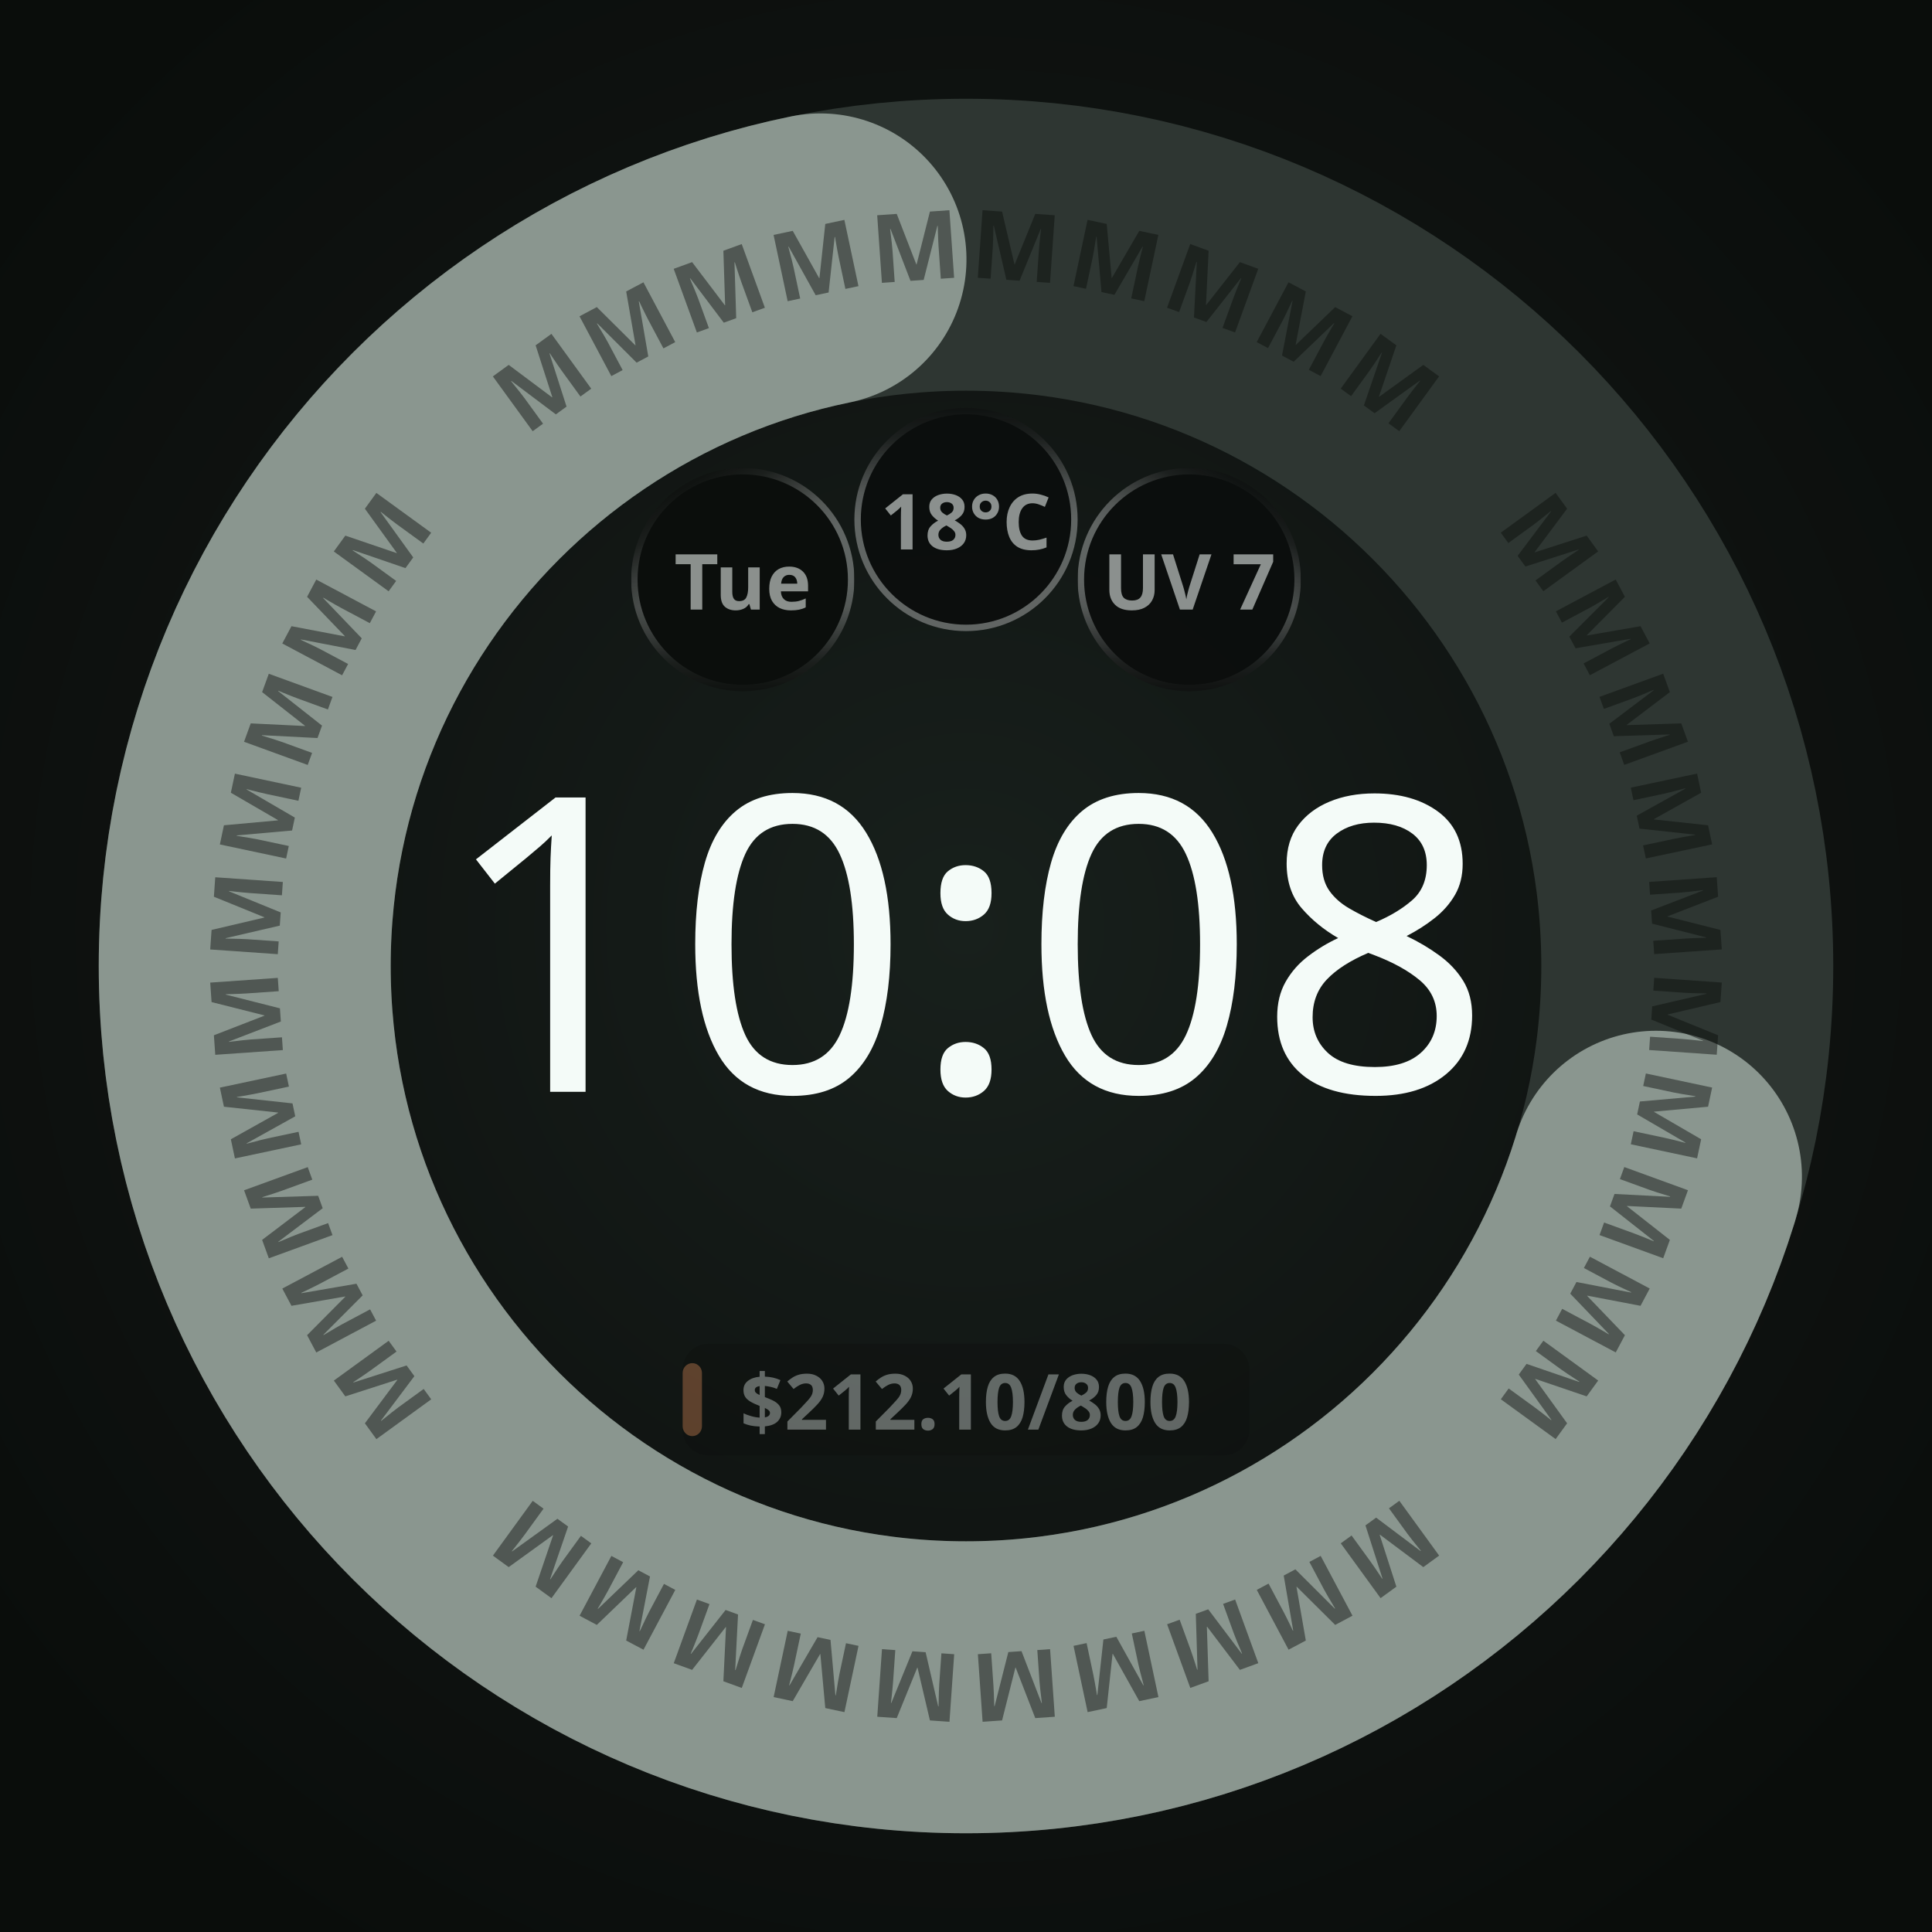
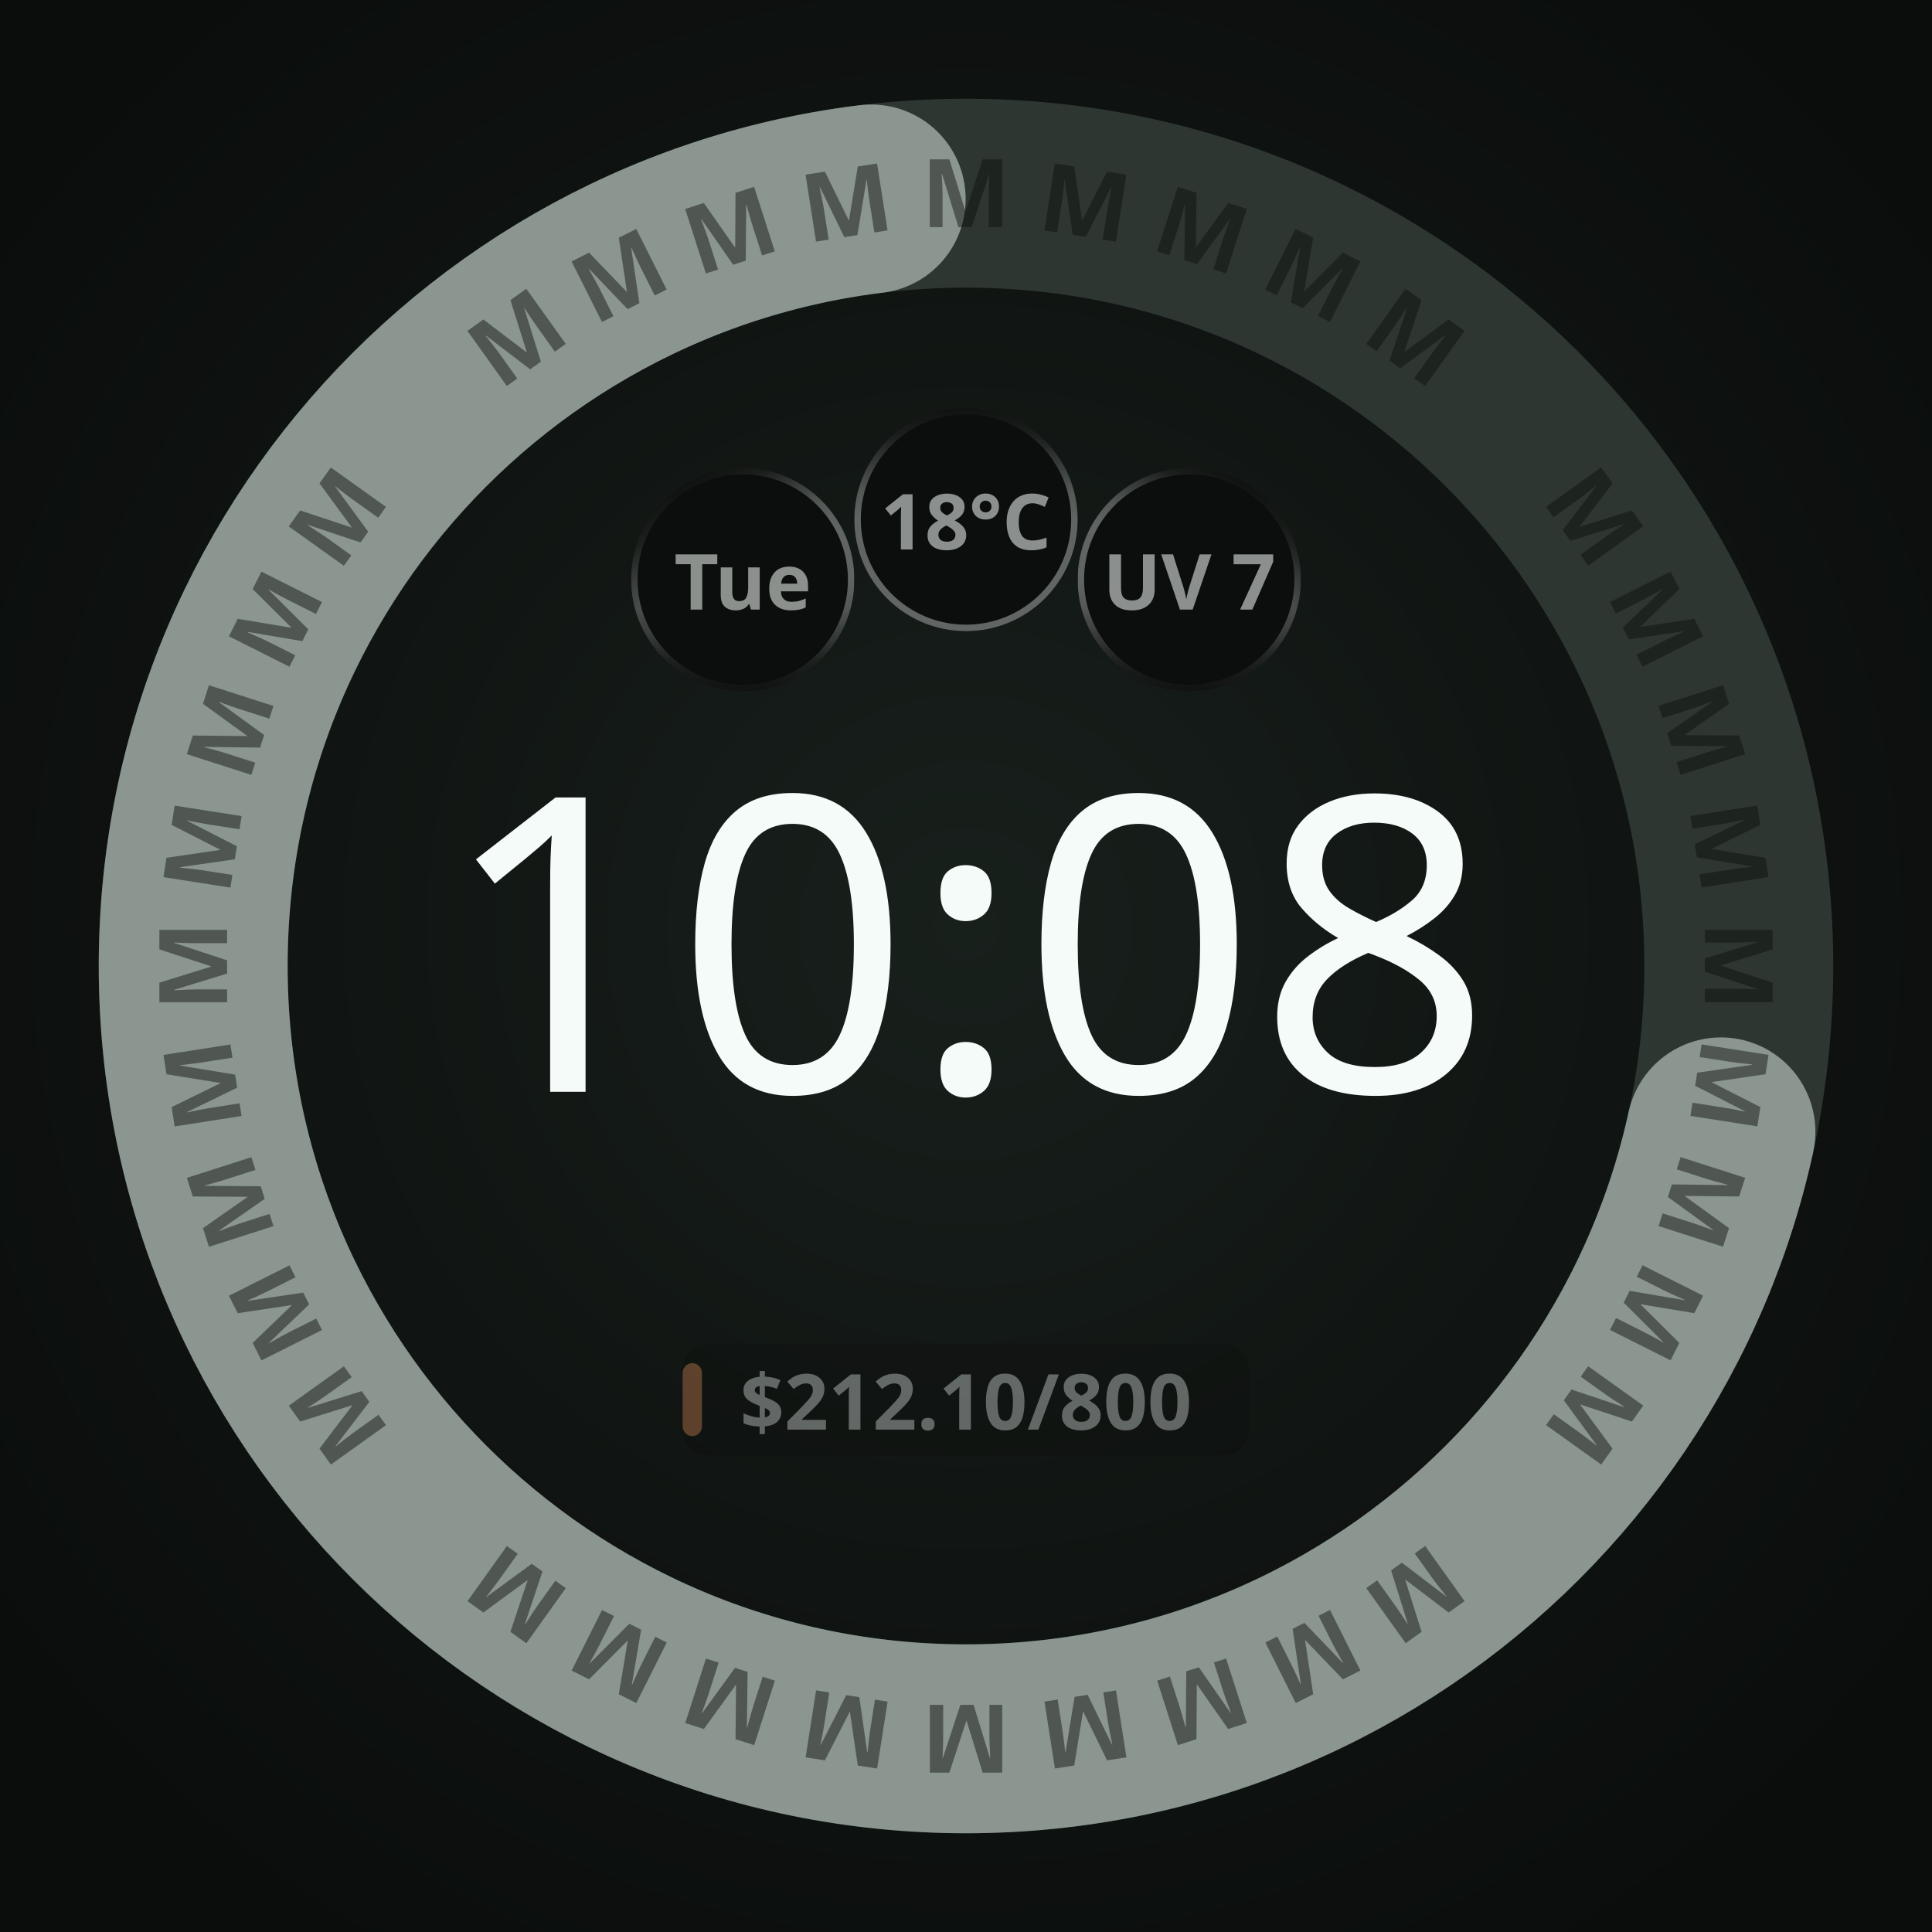
<svg xmlns="http://www.w3.org/2000/svg" width="450" height="450" viewBox="0 0 450 450" role="img" aria-label="One adaptive budget band · M · ambient">
  <defs>
    <radialGradient id="lift" cx="50%" cy="48%" r="62%">
      <stop offset="0%" stop-color="#18201C" />
      <stop offset="55%" stop-color="#101412" />
      <stop offset="100%" stop-color="#0A0D0B" />
    </radialGradient>
    <radialGradient id="cellRecess" cx="50%" cy="50%" r="50%">
      <stop offset="0%" stop-color="#0B0E0C" />
      <stop offset="55%" stop-color="#0B0E0C" />
      <stop offset="100%" stop-color="#242A27" />
    </radialGradient>
  </defs>
  <rect width="450" height="450" fill="url(#lift)" />
-   <circle cx="225" cy="225" r="168" fill="none" stroke="#2E3632" stroke-width="68" />
-   <circle cx="225" cy="225" r="168" fill="none" stroke="#8A968F" stroke-width="68" stroke-linecap="round" stroke-dasharray="707.85 1055.58" stroke-dashoffset="-313.73" transform="rotate(-90 225 225)" />
+   <circle cx="225" cy="225" r="180" fill="none" stroke="#2E3632" stroke-width="44" />
+   <circle cx="225" cy="225" r="180" fill="none" stroke="#8A968F" stroke-width="44" stroke-linecap="round" stroke-dasharray="787.27 1130.97" stroke-dashoffset="-321.71" transform="rotate(-90 225 225)" />
  <g font-family="Noto Sans, sans-serif" font-size="22.1" font-weight="700" fill="#0A0D0B" fill-opacity="0.45" text-anchor="middle">
-     <text x="225" y="64.9" transform="rotate(54.00 225 225)">M</text>
-     <text x="225" y="64.9" transform="rotate(62.00 225 225)">M</text>
-     <text x="225" y="64.9" transform="rotate(70.00 225 225)">M</text>
-     <text x="225" y="64.9" transform="rotate(78.00 225 225)">M</text>
-     <text x="225" y="64.9" transform="rotate(86.00 225 225)">M</text>
-     <text x="225" y="64.9" transform="rotate(94.00 225 225)">M</text>
-     <text x="225" y="64.9" transform="rotate(102.00 225 225)">M</text>
-     <text x="225" y="64.9" transform="rotate(110.00 225 225)">M</text>
-     <text x="225" y="64.9" transform="rotate(118.00 225 225)">M</text>
-     <text x="225" y="64.9" transform="rotate(126.00 225 225)">M</text>
-     <text x="225" y="64.9" transform="rotate(144.00 225 225)">M</text>
-     <text x="225" y="64.9" transform="rotate(152.00 225 225)">M</text>
-     <text x="225" y="64.9" transform="rotate(160.00 225 225)">M</text>
-     <text x="225" y="64.9" transform="rotate(168.00 225 225)">M</text>
-     <text x="225" y="64.9" transform="rotate(176.00 225 225)">M</text>
-     <text x="225" y="64.9" transform="rotate(184.00 225 225)">M</text>
-     <text x="225" y="64.9" transform="rotate(192.00 225 225)">M</text>
-     <text x="225" y="64.9" transform="rotate(200.00 225 225)">M</text>
-     <text x="225" y="64.9" transform="rotate(208.00 225 225)">M</text>
-     <text x="225" y="64.9" transform="rotate(216.00 225 225)">M</text>
-     <text x="225" y="64.9" transform="rotate(234.00 225 225)">M</text>
-     <text x="225" y="64.9" transform="rotate(242.00 225 225)">M</text>
-     <text x="225" y="64.9" transform="rotate(250.00 225 225)">M</text>
-     <text x="225" y="64.9" transform="rotate(258.00 225 225)">M</text>
-     <text x="225" y="64.9" transform="rotate(266.00 225 225)">M</text>
-     <text x="225" y="64.9" transform="rotate(274.00 225 225)">M</text>
-     <text x="225" y="64.9" transform="rotate(282.00 225 225)">M</text>
-     <text x="225" y="64.9" transform="rotate(290.00 225 225)">M</text>
-     <text x="225" y="64.9" transform="rotate(298.00 225 225)">M</text>
-     <text x="225" y="64.9" transform="rotate(306.00 225 225)">M</text>
-     <text x="225" y="64.9" transform="rotate(324.00 225 225)">M</text>
-     <text x="225" y="64.9" transform="rotate(332.00 225 225)">M</text>
-     <text x="225" y="64.9" transform="rotate(340.00 225 225)">M</text>
-     <text x="225" y="64.9" transform="rotate(348.00 225 225)">M</text>
-     <text x="225" y="64.9" transform="rotate(356.00 225 225)">M</text>
-     <text x="225" y="64.9" transform="rotate(364.00 225 225)">M</text>
-     <text x="225" y="64.9" transform="rotate(372.00 225 225)">M</text>
-     <text x="225" y="64.9" transform="rotate(380.00 225 225)">M</text>
-     <text x="225" y="64.9" transform="rotate(388.00 225 225)">M</text>
-     <text x="225" y="64.9" transform="rotate(396.00 225 225)">M</text>
+     <text x="225" y="52.9" transform="rotate(54.44 225 225)">M</text>
+     <text x="225" y="52.9" transform="rotate(63.33 225 225)">M</text>
+     <text x="225" y="52.9" transform="rotate(72.22 225 225)">M</text>
+     <text x="225" y="52.9" transform="rotate(81.11 225 225)">M</text>
+     <text x="225" y="52.9" transform="rotate(90.00 225 225)">M</text>
+     <text x="225" y="52.9" transform="rotate(98.89 225 225)">M</text>
+     <text x="225" y="52.9" transform="rotate(107.78 225 225)">M</text>
+     <text x="225" y="52.9" transform="rotate(116.67 225 225)">M</text>
+     <text x="225" y="52.9" transform="rotate(125.56 225 225)">M</text>
+     <text x="225" y="52.9" transform="rotate(144.44 225 225)">M</text>
+     <text x="225" y="52.9" transform="rotate(153.33 225 225)">M</text>
+     <text x="225" y="52.9" transform="rotate(162.22 225 225)">M</text>
+     <text x="225" y="52.9" transform="rotate(171.11 225 225)">M</text>
+     <text x="225" y="52.9" transform="rotate(180.00 225 225)">M</text>
+     <text x="225" y="52.9" transform="rotate(188.89 225 225)">M</text>
+     <text x="225" y="52.9" transform="rotate(197.78 225 225)">M</text>
+     <text x="225" y="52.9" transform="rotate(206.67 225 225)">M</text>
+     <text x="225" y="52.9" transform="rotate(215.56 225 225)">M</text>
+     <text x="225" y="52.9" transform="rotate(234.44 225 225)">M</text>
+     <text x="225" y="52.9" transform="rotate(243.33 225 225)">M</text>
+     <text x="225" y="52.9" transform="rotate(252.22 225 225)">M</text>
+     <text x="225" y="52.9" transform="rotate(261.11 225 225)">M</text>
+     <text x="225" y="52.9" transform="rotate(270.00 225 225)">M</text>
+     <text x="225" y="52.9" transform="rotate(278.89 225 225)">M</text>
+     <text x="225" y="52.9" transform="rotate(287.78 225 225)">M</text>
+     <text x="225" y="52.9" transform="rotate(296.67 225 225)">M</text>
+     <text x="225" y="52.9" transform="rotate(305.56 225 225)">M</text>
+     <text x="225" y="52.9" transform="rotate(324.44 225 225)">M</text>
+     <text x="225" y="52.9" transform="rotate(333.33 225 225)">M</text>
+     <text x="225" y="52.9" transform="rotate(342.22 225 225)">M</text>
+     <text x="225" y="52.9" transform="rotate(351.11 225 225)">M</text>
+     <text x="225" y="52.9" transform="rotate(360.00 225 225)">M</text>
+     <text x="225" y="52.9" transform="rotate(368.89 225 225)">M</text>
+     <text x="225" y="52.9" transform="rotate(377.78 225 225)">M</text>
+     <text x="225" y="52.9" transform="rotate(386.67 225 225)">M</text>
+     <text x="225" y="52.9" transform="rotate(395.56 225 225)">M</text>
  </g>
  <circle cx="173.0" cy="135.0" r="26.0" fill="#0B0E0C" />
  <defs>
    <linearGradient id="cellRing0" gradientUnits="userSpaceOnUse" x1="185.632" y1="156.863" x2="160.368" y2="113.137">
      <stop offset="0" stop-color="#F4FBF8" stop-opacity="0.667" />
      <stop offset="0.5" stop-color="#F4FBF8" stop-opacity="0.667" />
      <stop offset="0.625" stop-color="#F4FBF8" stop-opacity="0.569" />
      <stop offset="0.75" stop-color="#F4FBF8" stop-opacity="0.353" />
      <stop offset="0.875" stop-color="#F4FBF8" stop-opacity="0.137" />
      <stop offset="1" stop-color="#F4FBF8" stop-opacity="0.039" />
    </linearGradient>
    <linearGradient id="cellBottom0" gradientUnits="userSpaceOnUse" x1="173" y1="109.75" x2="173" y2="160.25">
      <stop offset="0" stop-color="white" stop-opacity="1" />
      <stop offset="0.5" stop-color="white" stop-opacity="1" />
      <stop offset="0.625" stop-color="white" stop-opacity="0.855" />
      <stop offset="0.75" stop-color="white" stop-opacity="0.529" />
      <stop offset="0.875" stop-color="white" stop-opacity="0.208" />
      <stop offset="1" stop-color="white" stop-opacity="0.059" />
    </linearGradient>
    <mask id="cellBottomMask0" maskUnits="userSpaceOnUse" x="147" y="109" width="52" height="52">
      <rect x="147" y="109" width="52" height="52" fill="url(#cellBottom0)" />
    </mask>
  </defs>
  <circle cx="173.0" cy="135.0" r="25.25" fill="none" stroke="url(#cellRing0)" stroke-width="1.50" stroke-opacity="0.549" mask="url(#cellBottomMask0)" />
  <text x="173.0" y="135.0" text-anchor="middle" dominant-baseline="central" font-family="Noto Sans, sans-serif" font-size="18.0" font-weight="700" fill="#F4FBF8" fill-opacity="0.55">Tue</text>
  <circle cx="225.0" cy="121.0" r="26.0" fill="#0B0E0C" fill-opacity="0.92" />
  <defs>
    <linearGradient id="cellRing1" gradientUnits="userSpaceOnUse" x1="225" y1="146.25" x2="225" y2="95.75">
      <stop offset="0" stop-color="#F4FBF8" stop-opacity="0.667" />
      <stop offset="0.5" stop-color="#F4FBF8" stop-opacity="0.667" />
      <stop offset="0.625" stop-color="#F4FBF8" stop-opacity="0.569" />
      <stop offset="0.75" stop-color="#F4FBF8" stop-opacity="0.353" />
      <stop offset="0.875" stop-color="#F4FBF8" stop-opacity="0.137" />
      <stop offset="1" stop-color="#F4FBF8" stop-opacity="0.039" />
    </linearGradient>
  </defs>
  <circle cx="225.0" cy="121.0" r="25.25" fill="none" stroke="url(#cellRing1)" stroke-width="1.50" stroke-opacity="0.549" />
  <text x="225.0" y="121.0" text-anchor="middle" dominant-baseline="central" font-family="Noto Sans, sans-serif" font-size="18.0" font-weight="700" fill="#F4FBF8" fill-opacity="0.55">18°C</text>
  <circle cx="277.0" cy="135.0" r="26.0" fill="#0B0E0C" fill-opacity="0.92" />
  <defs>
    <linearGradient id="cellRing2" gradientUnits="userSpaceOnUse" x1="264.368" y1="156.863" x2="289.632" y2="113.137">
      <stop offset="0" stop-color="#F4FBF8" stop-opacity="0.667" />
      <stop offset="0.5" stop-color="#F4FBF8" stop-opacity="0.667" />
      <stop offset="0.625" stop-color="#F4FBF8" stop-opacity="0.569" />
      <stop offset="0.75" stop-color="#F4FBF8" stop-opacity="0.353" />
      <stop offset="0.875" stop-color="#F4FBF8" stop-opacity="0.137" />
      <stop offset="1" stop-color="#F4FBF8" stop-opacity="0.039" />
    </linearGradient>
    <linearGradient id="cellBottom2" gradientUnits="userSpaceOnUse" x1="277" y1="109.75" x2="277" y2="160.25">
      <stop offset="0" stop-color="white" stop-opacity="1" />
      <stop offset="0.5" stop-color="white" stop-opacity="1" />
      <stop offset="0.625" stop-color="white" stop-opacity="0.855" />
      <stop offset="0.75" stop-color="white" stop-opacity="0.529" />
      <stop offset="0.875" stop-color="white" stop-opacity="0.208" />
      <stop offset="1" stop-color="white" stop-opacity="0.059" />
    </linearGradient>
    <mask id="cellBottomMask2" maskUnits="userSpaceOnUse" x="251" y="109" width="52" height="52">
      <rect x="251" y="109" width="52" height="52" fill="url(#cellBottom2)" />
    </mask>
  </defs>
  <circle cx="277.0" cy="135.0" r="25.25" fill="none" stroke="url(#cellRing2)" stroke-width="1.50" stroke-opacity="0.549" mask="url(#cellBottomMask2)" />
  <text x="277.0" y="135.0" text-anchor="middle" dominant-baseline="central" font-family="Noto Sans, sans-serif" font-size="18.0" font-weight="700" fill="#F4FBF8" fill-opacity="0.55">UV 7</text>
  <text x="225" y="254.3" text-anchor="middle" font-family="Noto Sans, sans-serif" font-size="96.0" font-weight="100" fill="#F4FBF8">10:08</text>
  <g opacity="0.353">
    <rect x="159.0" y="313.0" width="132.0" height="26.0" rx="6.0" fill="#0B0E0C" fill-opacity="0.92" />
    <rect x="159.0" y="317.5" width="4.5" height="17.0" rx="2.3" fill="#E8915A" />
    <text x="225.0" y="326.0" text-anchor="middle" dominant-baseline="central" font-family="Noto Sans, sans-serif" font-size="18.0" font-weight="700" fill="#F4FBF8">$212.10/800</text>
  </g>
</svg>
